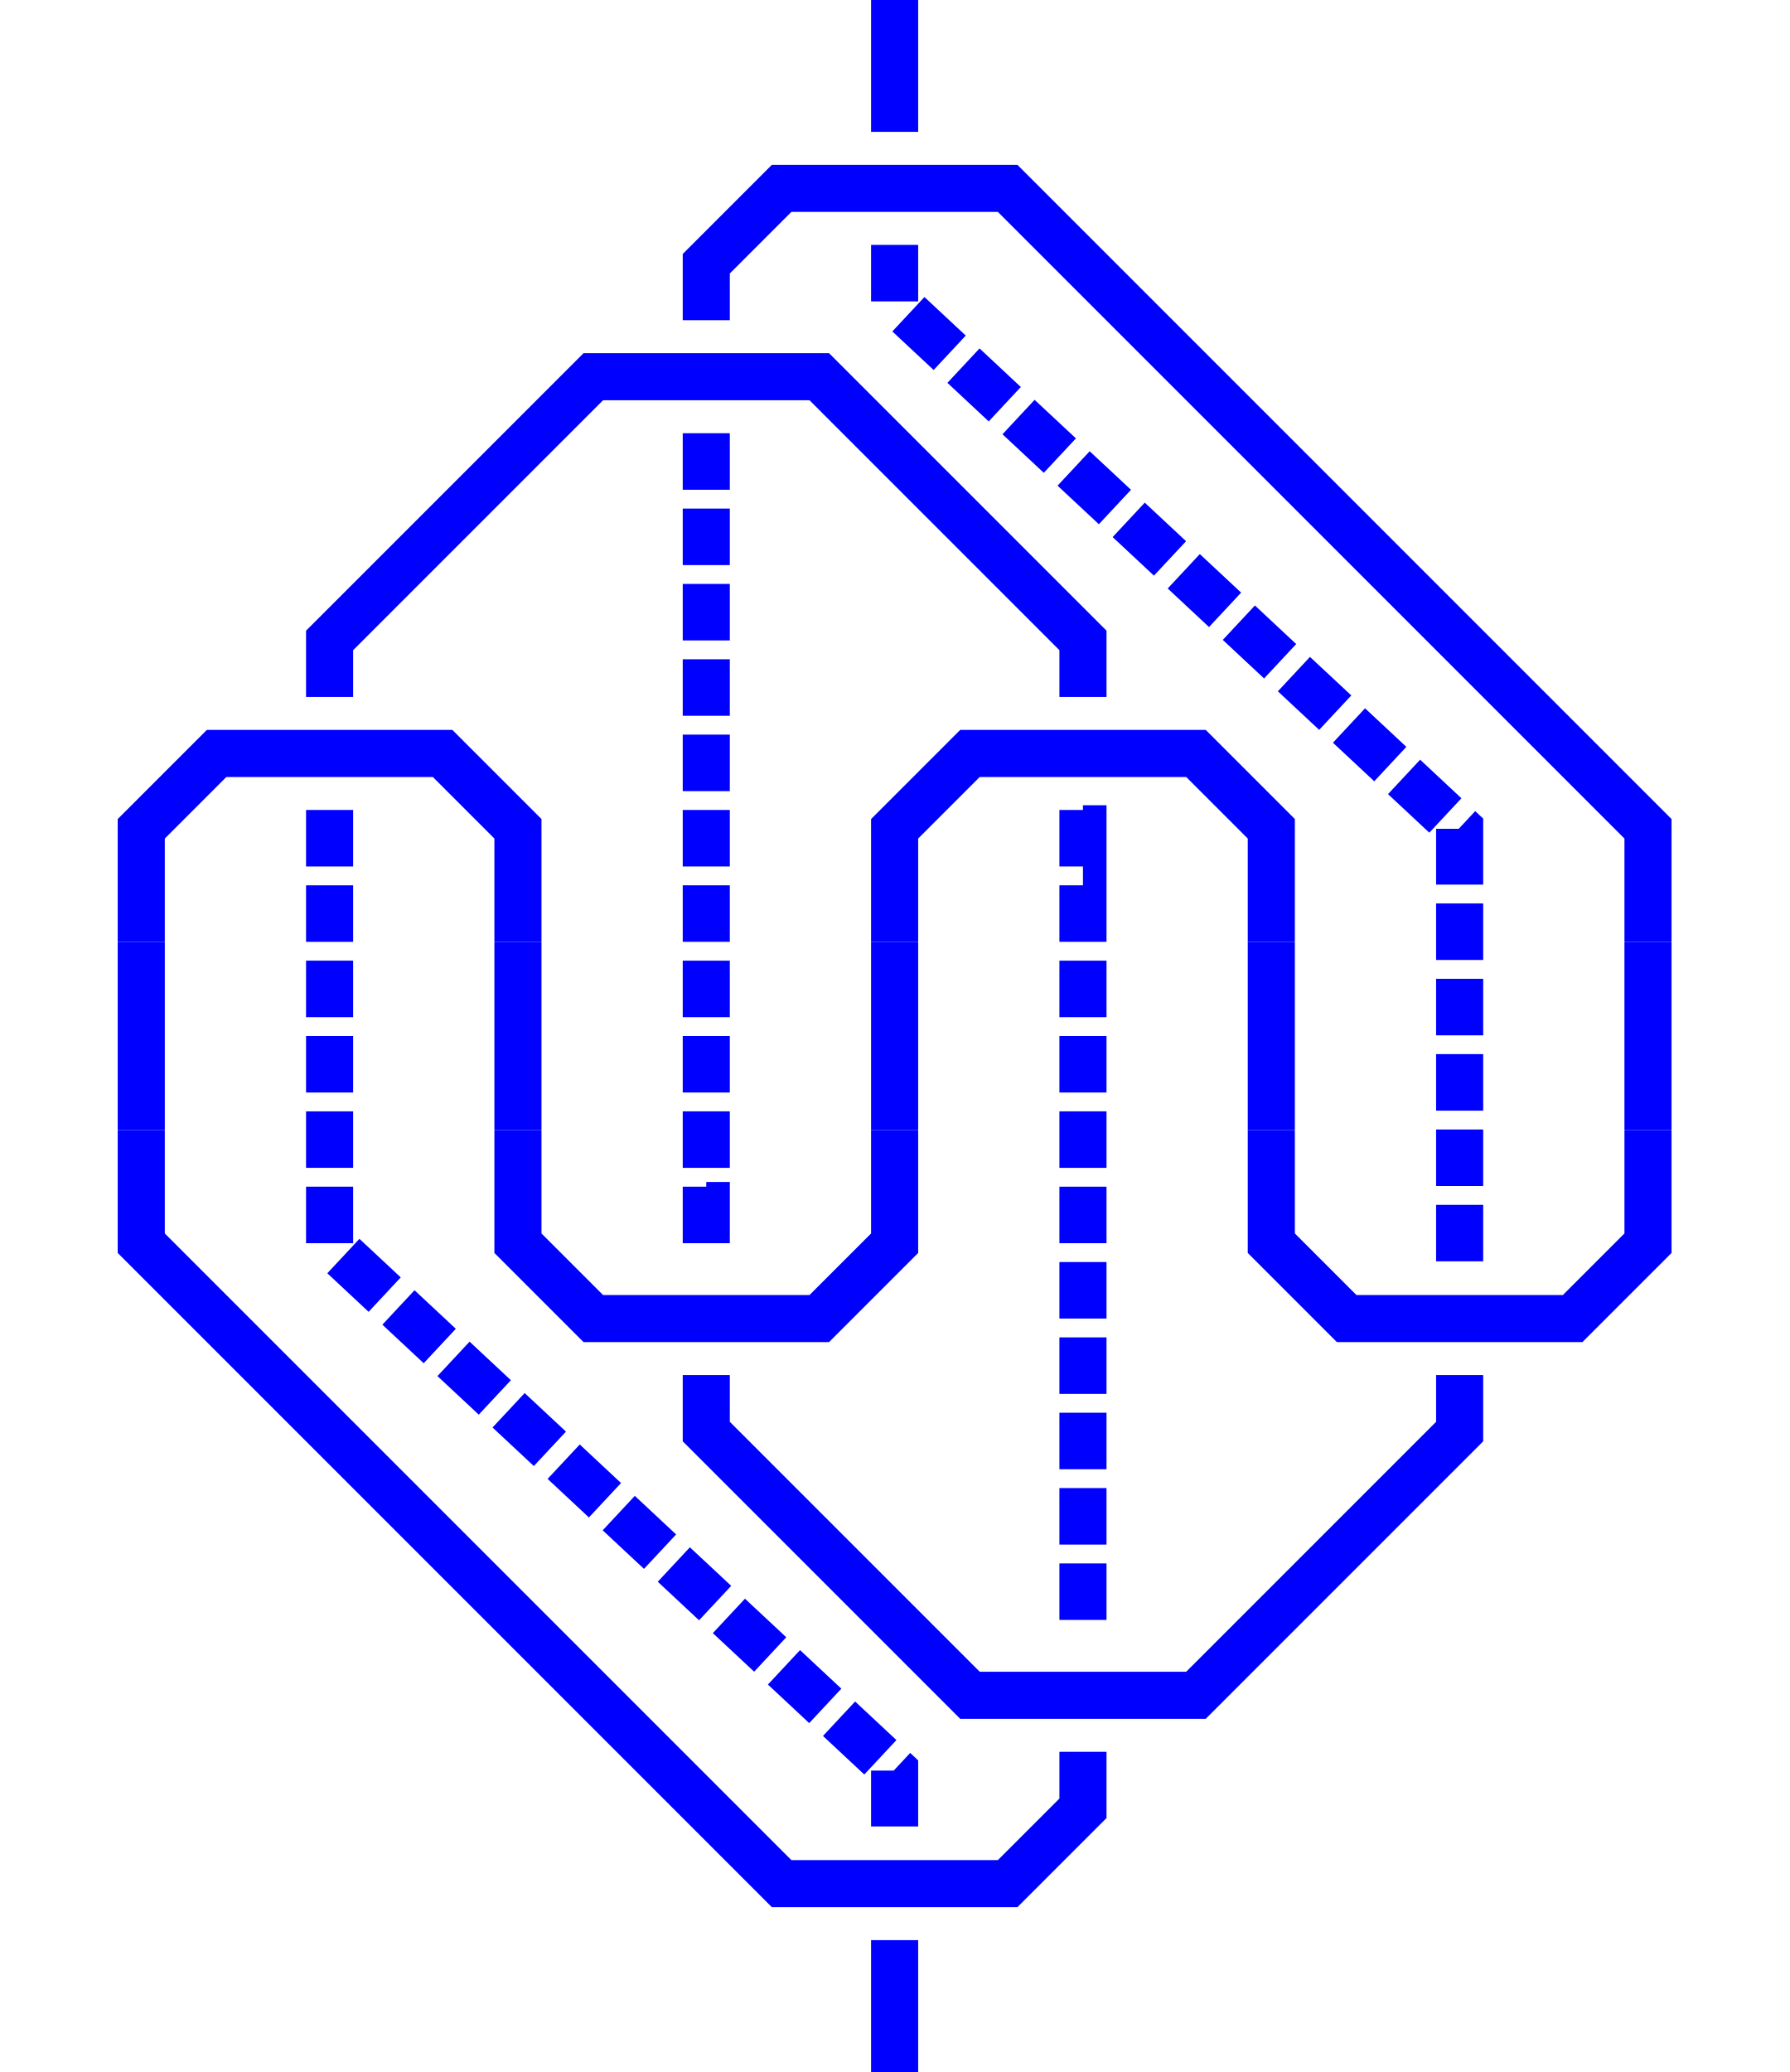
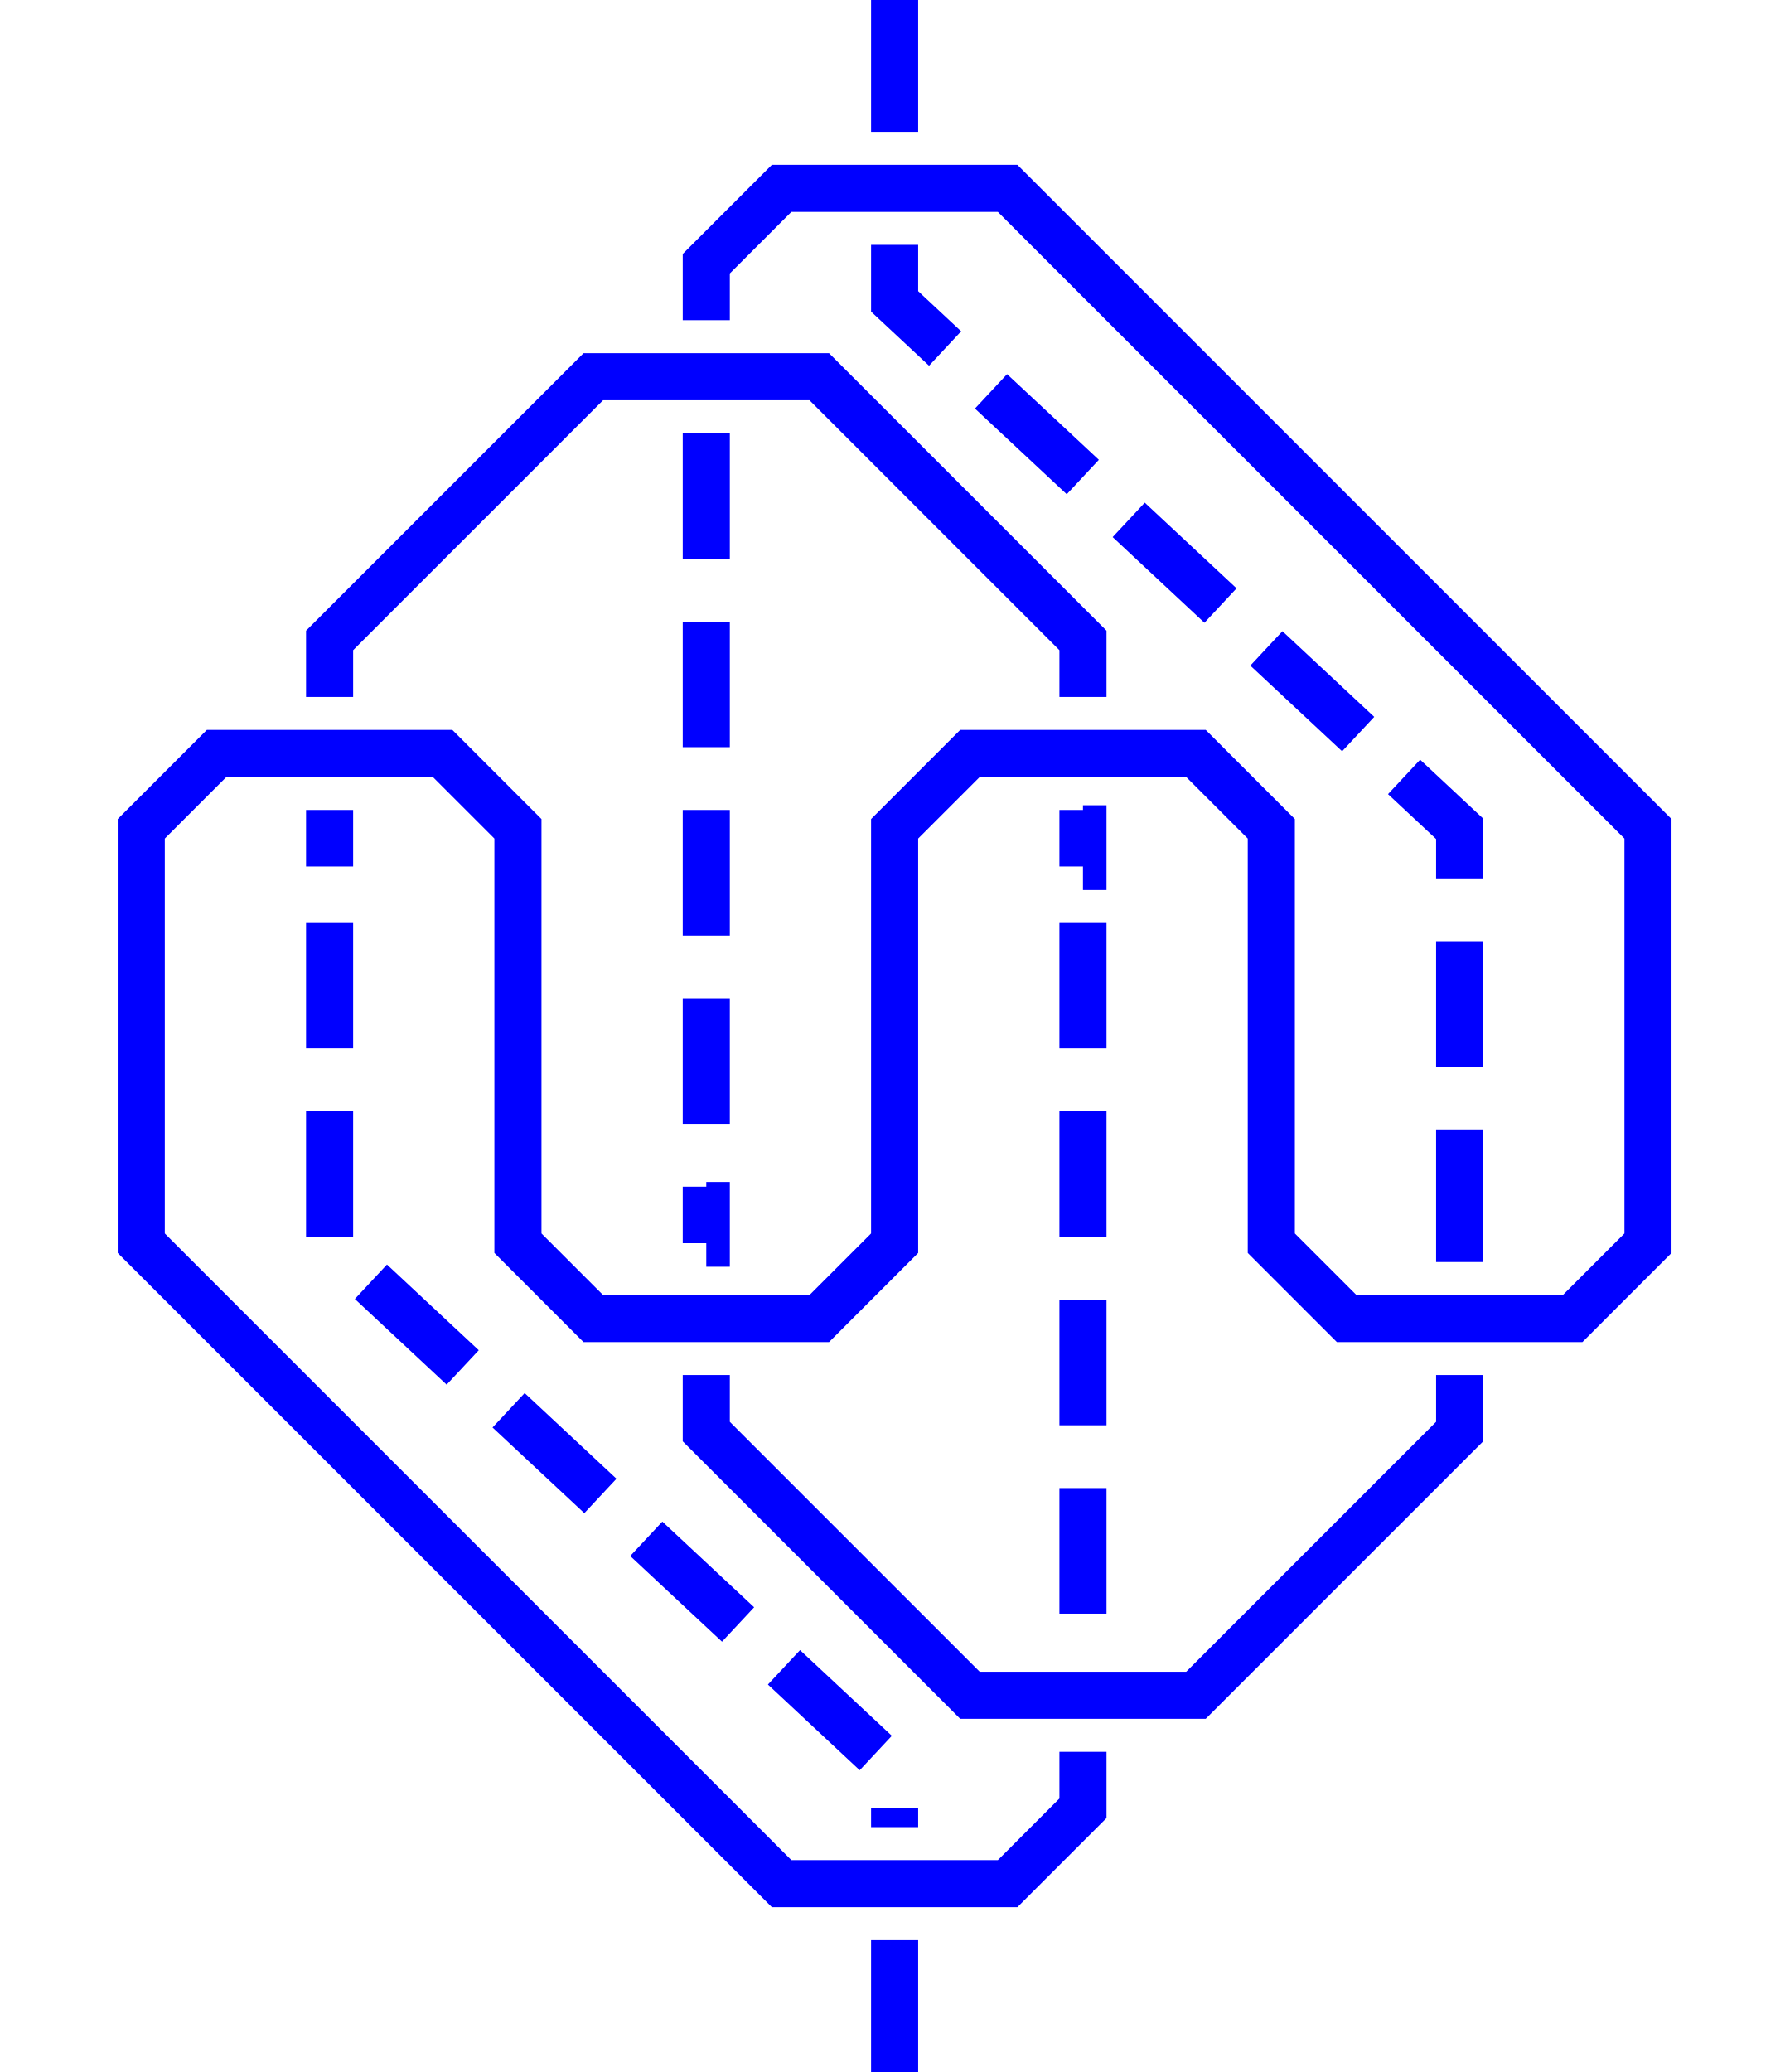
- <svg xmlns="http://www.w3.org/2000/svg" width="950.0" height="1100.0" viewBox="0 0 950.0 1100.0">
+ <svg xmlns="http://www.w3.org/2000/svg" width="285.0" height="330.0" viewBox="0 0 285.0 330.0">
  <defs>
</defs>
-   <path d="M75.0,500.0 L75.0,600.0" stroke="blue" stroke-width="25.0" />
-   <path d="M275.0,500.0 L275.0,600.0" stroke="blue" stroke-width="25.0" />
-   <path d="M475.0,500.0 L475.0,600.0" stroke="blue" stroke-width="25.0" />
-   <path d="M675.0,500.0 L675.0,600.0" stroke="blue" stroke-width="25.0" />
-   <path d="M875.0,500.0 L875.0,600.0" stroke="blue" stroke-width="25.0" />
-   <path d="M75.0,500.0 L75.0,440.0 L115.0,400.0 L235.0,400.0 L275.0,440.0 L275.0,500.0" stroke="blue" stroke-width="25.0" fill="none" />
-   <path d="M175.0,430.0 L175.0,460.0 L175.0,440.0 L175.0,660.0 L475.0,940.0 L475.0,970.0" stroke="blue" stroke-width="25.0" fill="none" stroke-dasharray="30,10" />
-   <path d="M475.0,500.0 L475.0,440.0 L515.0,400.0 L635.0,400.0 L675.0,440.0 L675.0,500.0" stroke="blue" stroke-width="25.0" fill="none" />
-   <path d="M575.0,430.0 L575.0,460.0 L575.0,440.0 L575.0,660.0 L575.0,840.0 L575.0,870.0" stroke="blue" stroke-width="25.0" fill="none" stroke-dasharray="30,10" />
-   <path d="M175.0,370.0 L175.0,340.0 L315.0,200.0 L435.0,200.0 L575.0,340.0 L575.0,370.0" stroke="blue" stroke-width="25.0" fill="none" />
-   <path d="M375.0,230.0 L375.0,260.0 L375.0,440.0 L375.0,660.0 L375.0,640.0 L375.0,670.0" stroke="blue" stroke-width="25.0" fill="none" stroke-dasharray="30,10" />
-   <path d="M375.0,170.0 L375.0,140.0 L415.0,100.0 L535.0,100.0 L875.0,440.0 L875.0,500.0" stroke="blue" stroke-width="25.0" fill="none" />
-   <path d="M475.0,130.0 L475.0,160.0 L775.0,440.0 L775.0,660.0 L775.0,640.0 L775.0,670.0" stroke="blue" stroke-width="25.0" fill="none" stroke-dasharray="30,10" />
-   <path d="M275.0,600.0 L275.0,660.0 L315.0,700.0 L435.0,700.0 L475.0,660.0 L475.0,600.0" stroke="blue" stroke-width="25.0" fill="none" />
-   <path d="M675.0,600.0 L675.0,660.0 L715.0,700.0 L835.0,700.0 L875.0,660.0 L875.0,600.0" stroke="blue" stroke-width="25.0" fill="none" />
-   <path d="M375.0,730.0 L375.0,760.0 L515.0,900.0 L635.0,900.0 L775.0,760.0 L775.0,730.0" stroke="blue" stroke-width="25.0" fill="none" />
-   <path d="M75.0,600.0 L75.0,660.0 L415.0,1000.0 L535.0,1000.0 L575.0,960.0 L575.0,930.0" stroke="blue" stroke-width="25.0" fill="none" />
-   <path d="M475.0,70.0 L475.0,-50.0" stroke="blue" stroke-width="25.0" fill="none" />
-   <path d="M475.0,1030.0 L475.0,1150.0" stroke="blue" stroke-width="25.0" fill="none" />
+   <path d="M22.5,150.0 L22.5,180.0" stroke="blue" stroke-width="7.5" />
+   <path d="M82.5,150.0 L82.5,180.0" stroke="blue" stroke-width="7.5" />
+   <path d="M142.5,150.0 L142.5,180.0" stroke="blue" stroke-width="7.5" />
+   <path d="M202.5,150.0 L202.5,180.0" stroke="blue" stroke-width="7.5" />
+   <path d="M262.5,150.0 L262.5,180.0" stroke="blue" stroke-width="7.5" />
+   <path d="M22.5,150.0 L22.5,132.0 L34.5,120.0 L70.5,120.0 L82.5,132.0 L82.5,150.0" stroke="blue" stroke-width="7.5" fill="none" />
+   <path d="M52.5,129.0 L52.5,138.0 L52.5,132.0 L52.5,198.0 L142.5,282.0 L142.5,291.0" stroke="blue" stroke-width="7.5" fill="none" stroke-dasharray="20,10" />
+   <path d="M142.5,150.0 L142.5,132.0 L154.5,120.0 L190.5,120.0 L202.5,132.0 L202.5,150.0" stroke="blue" stroke-width="7.5" fill="none" />
+   <path d="M172.5,129.0 L172.5,138.0 L172.5,132.0 L172.5,198.0 L172.5,252.0 L172.5,261.0" stroke="blue" stroke-width="7.5" fill="none" stroke-dasharray="20,10" />
+   <path d="M52.5,111.0 L52.5,102.0 L94.5,60.0 L130.5,60.0 L172.5,102.0 L172.5,111.0" stroke="blue" stroke-width="7.5" fill="none" />
+   <path d="M112.5,69.0 L112.5,78.0 L112.5,132.0 L112.5,198.0 L112.5,192.0 L112.5,201.0" stroke="blue" stroke-width="7.5" fill="none" stroke-dasharray="20,10" />
+   <path d="M112.5,51.0 L112.5,42.0 L124.5,30.0 L160.5,30.0 L262.5,132.0 L262.5,150.0" stroke="blue" stroke-width="7.5" fill="none" />
+   <path d="M142.5,39.0 L142.5,48.0 L232.5,132.0 L232.5,198.0 L232.5,192.0 L232.5,201.0" stroke="blue" stroke-width="7.5" fill="none" stroke-dasharray="20,10" />
+   <path d="M82.5,180.0 L82.5,198.0 L94.5,210.0 L130.5,210.0 L142.5,198.0 L142.5,180.0" stroke="blue" stroke-width="7.5" fill="none" />
+   <path d="M202.5,180.0 L202.5,198.0 L214.5,210.0 L250.5,210.0 L262.5,198.0 L262.5,180.0" stroke="blue" stroke-width="7.5" fill="none" />
+   <path d="M112.5,219.0 L112.5,228.0 L154.5,270.0 L190.5,270.0 L232.5,228.0 L232.5,219.0" stroke="blue" stroke-width="7.5" fill="none" />
+   <path d="M22.5,180.0 L22.5,198.0 L124.5,300.0 L160.5,300.0 L172.5,288.0 L172.5,279.0" stroke="blue" stroke-width="7.5" fill="none" />
+   <path d="M142.5,21.0 L142.5,-15.0" stroke="blue" stroke-width="7.5" fill="none" />
+   <path d="M142.5,309.0 L142.5,345.0" stroke="blue" stroke-width="7.5" fill="none" />
</svg>
